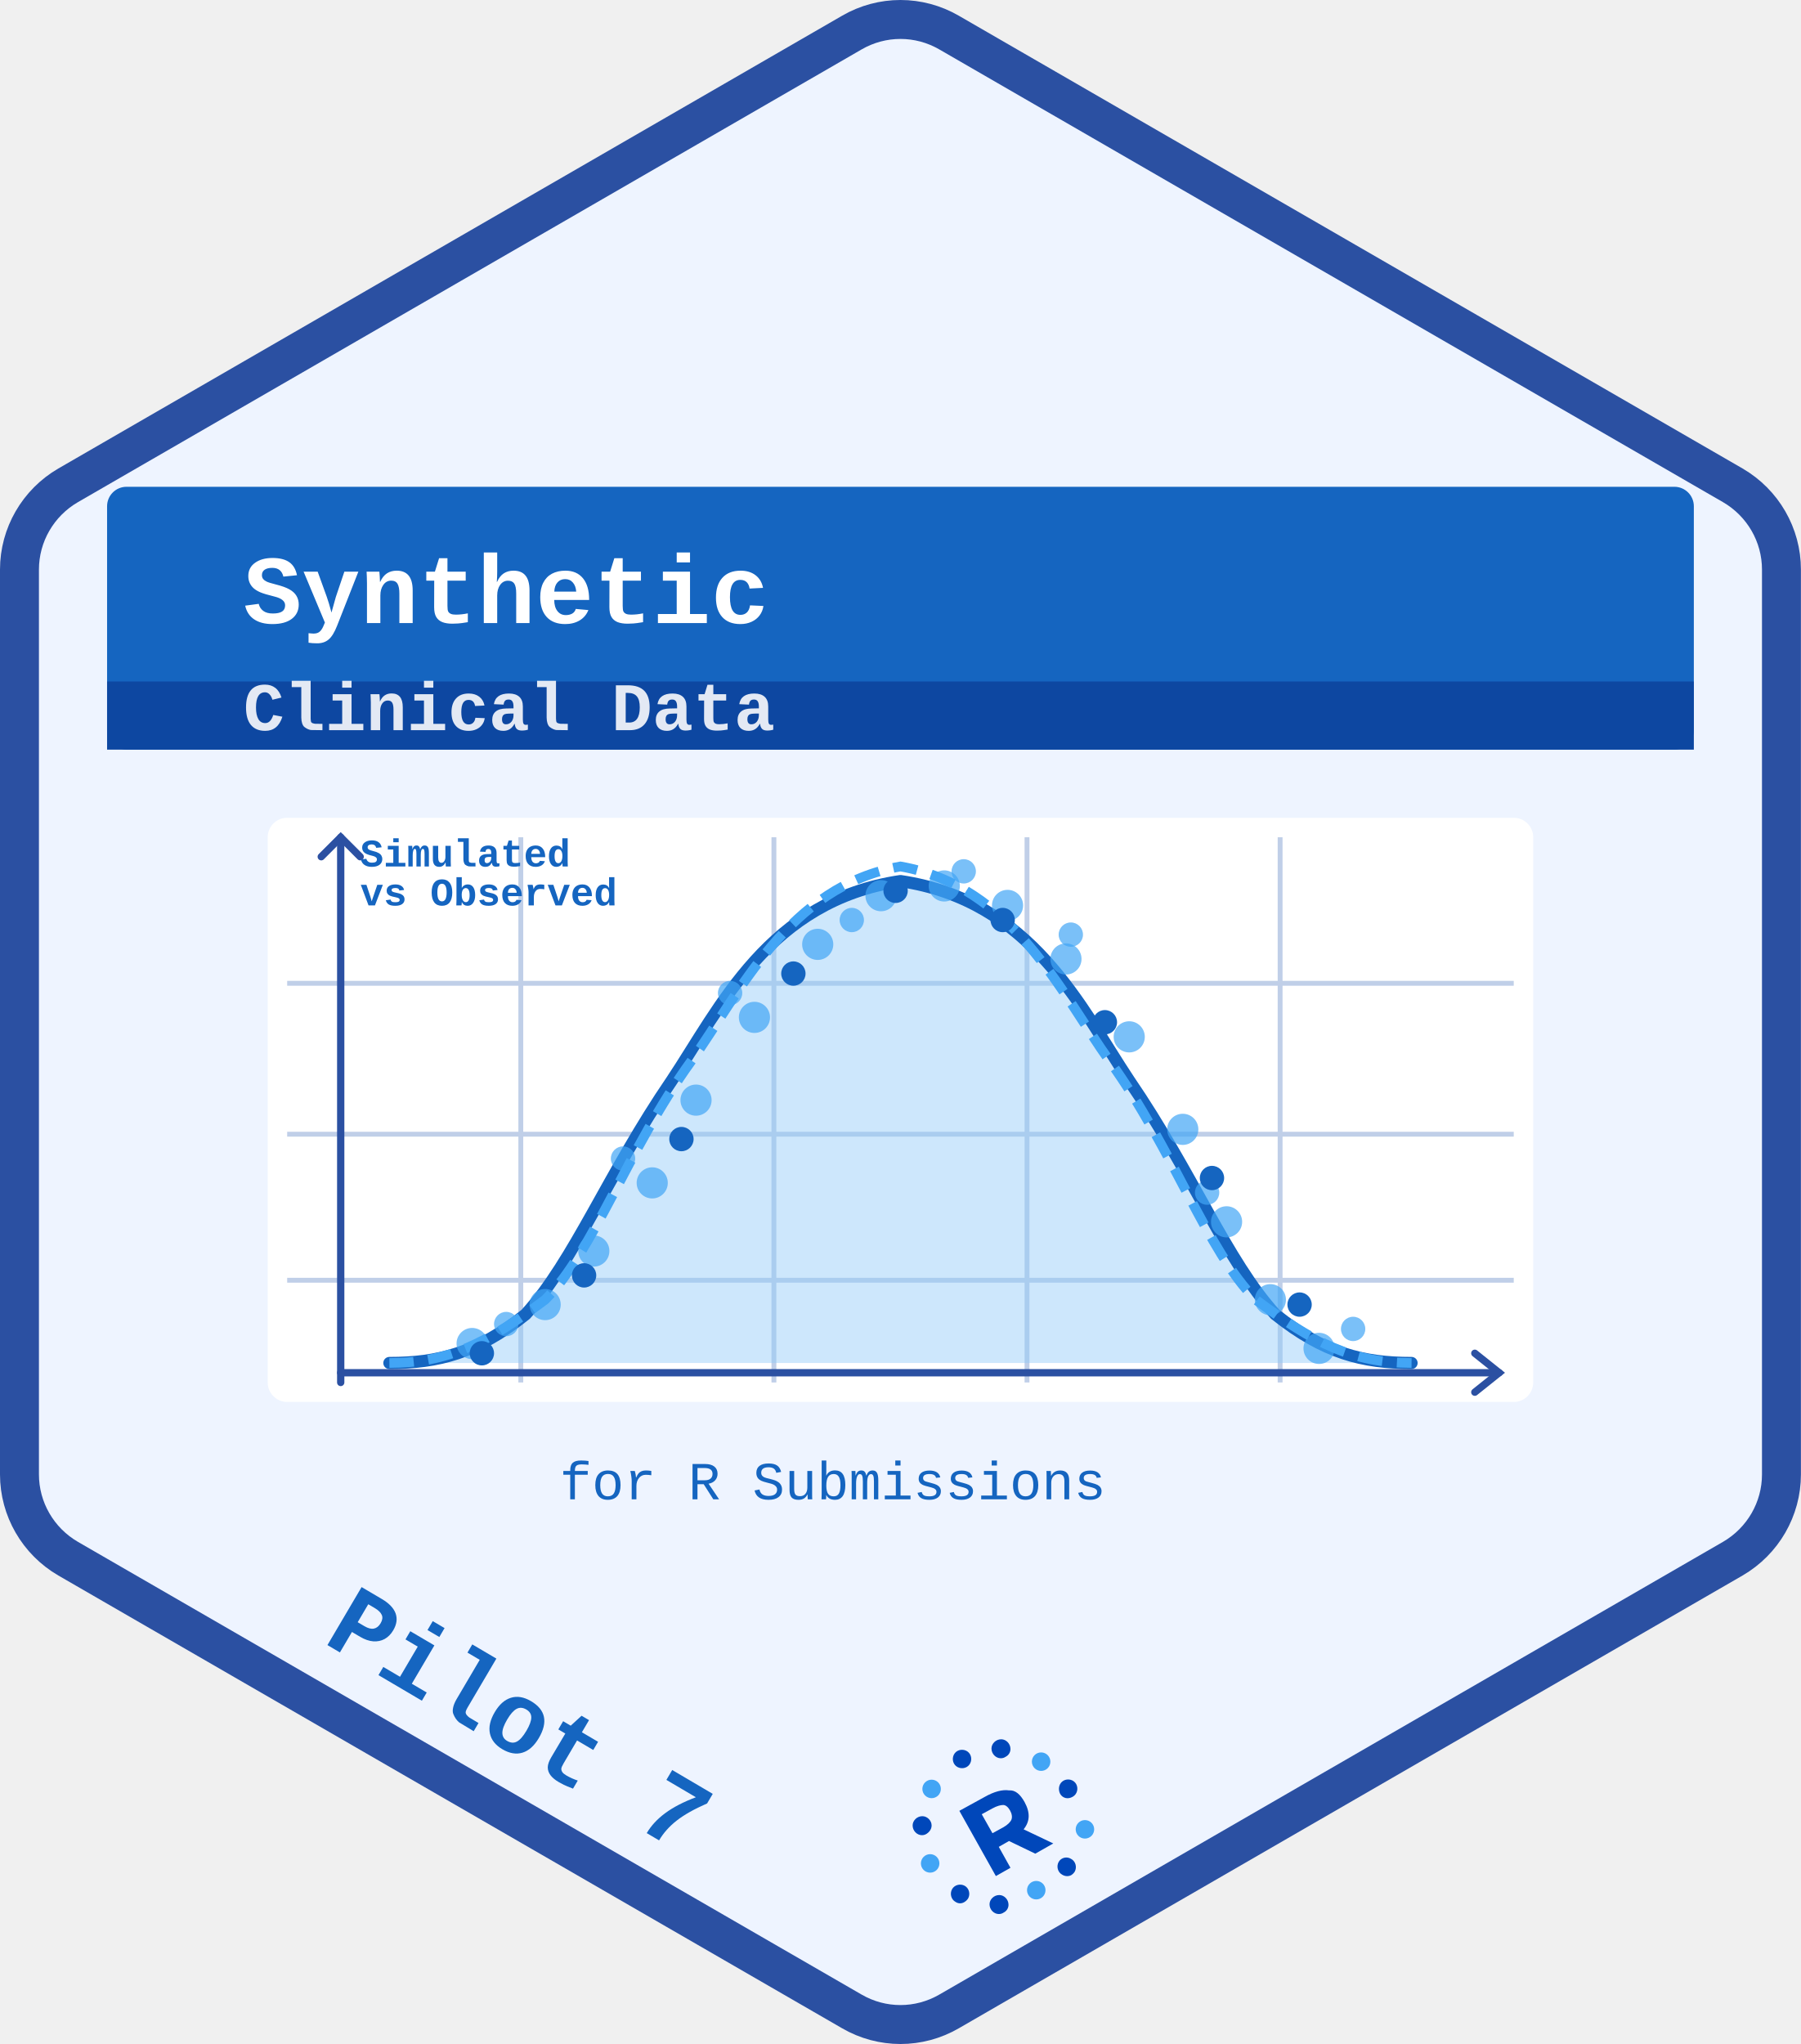
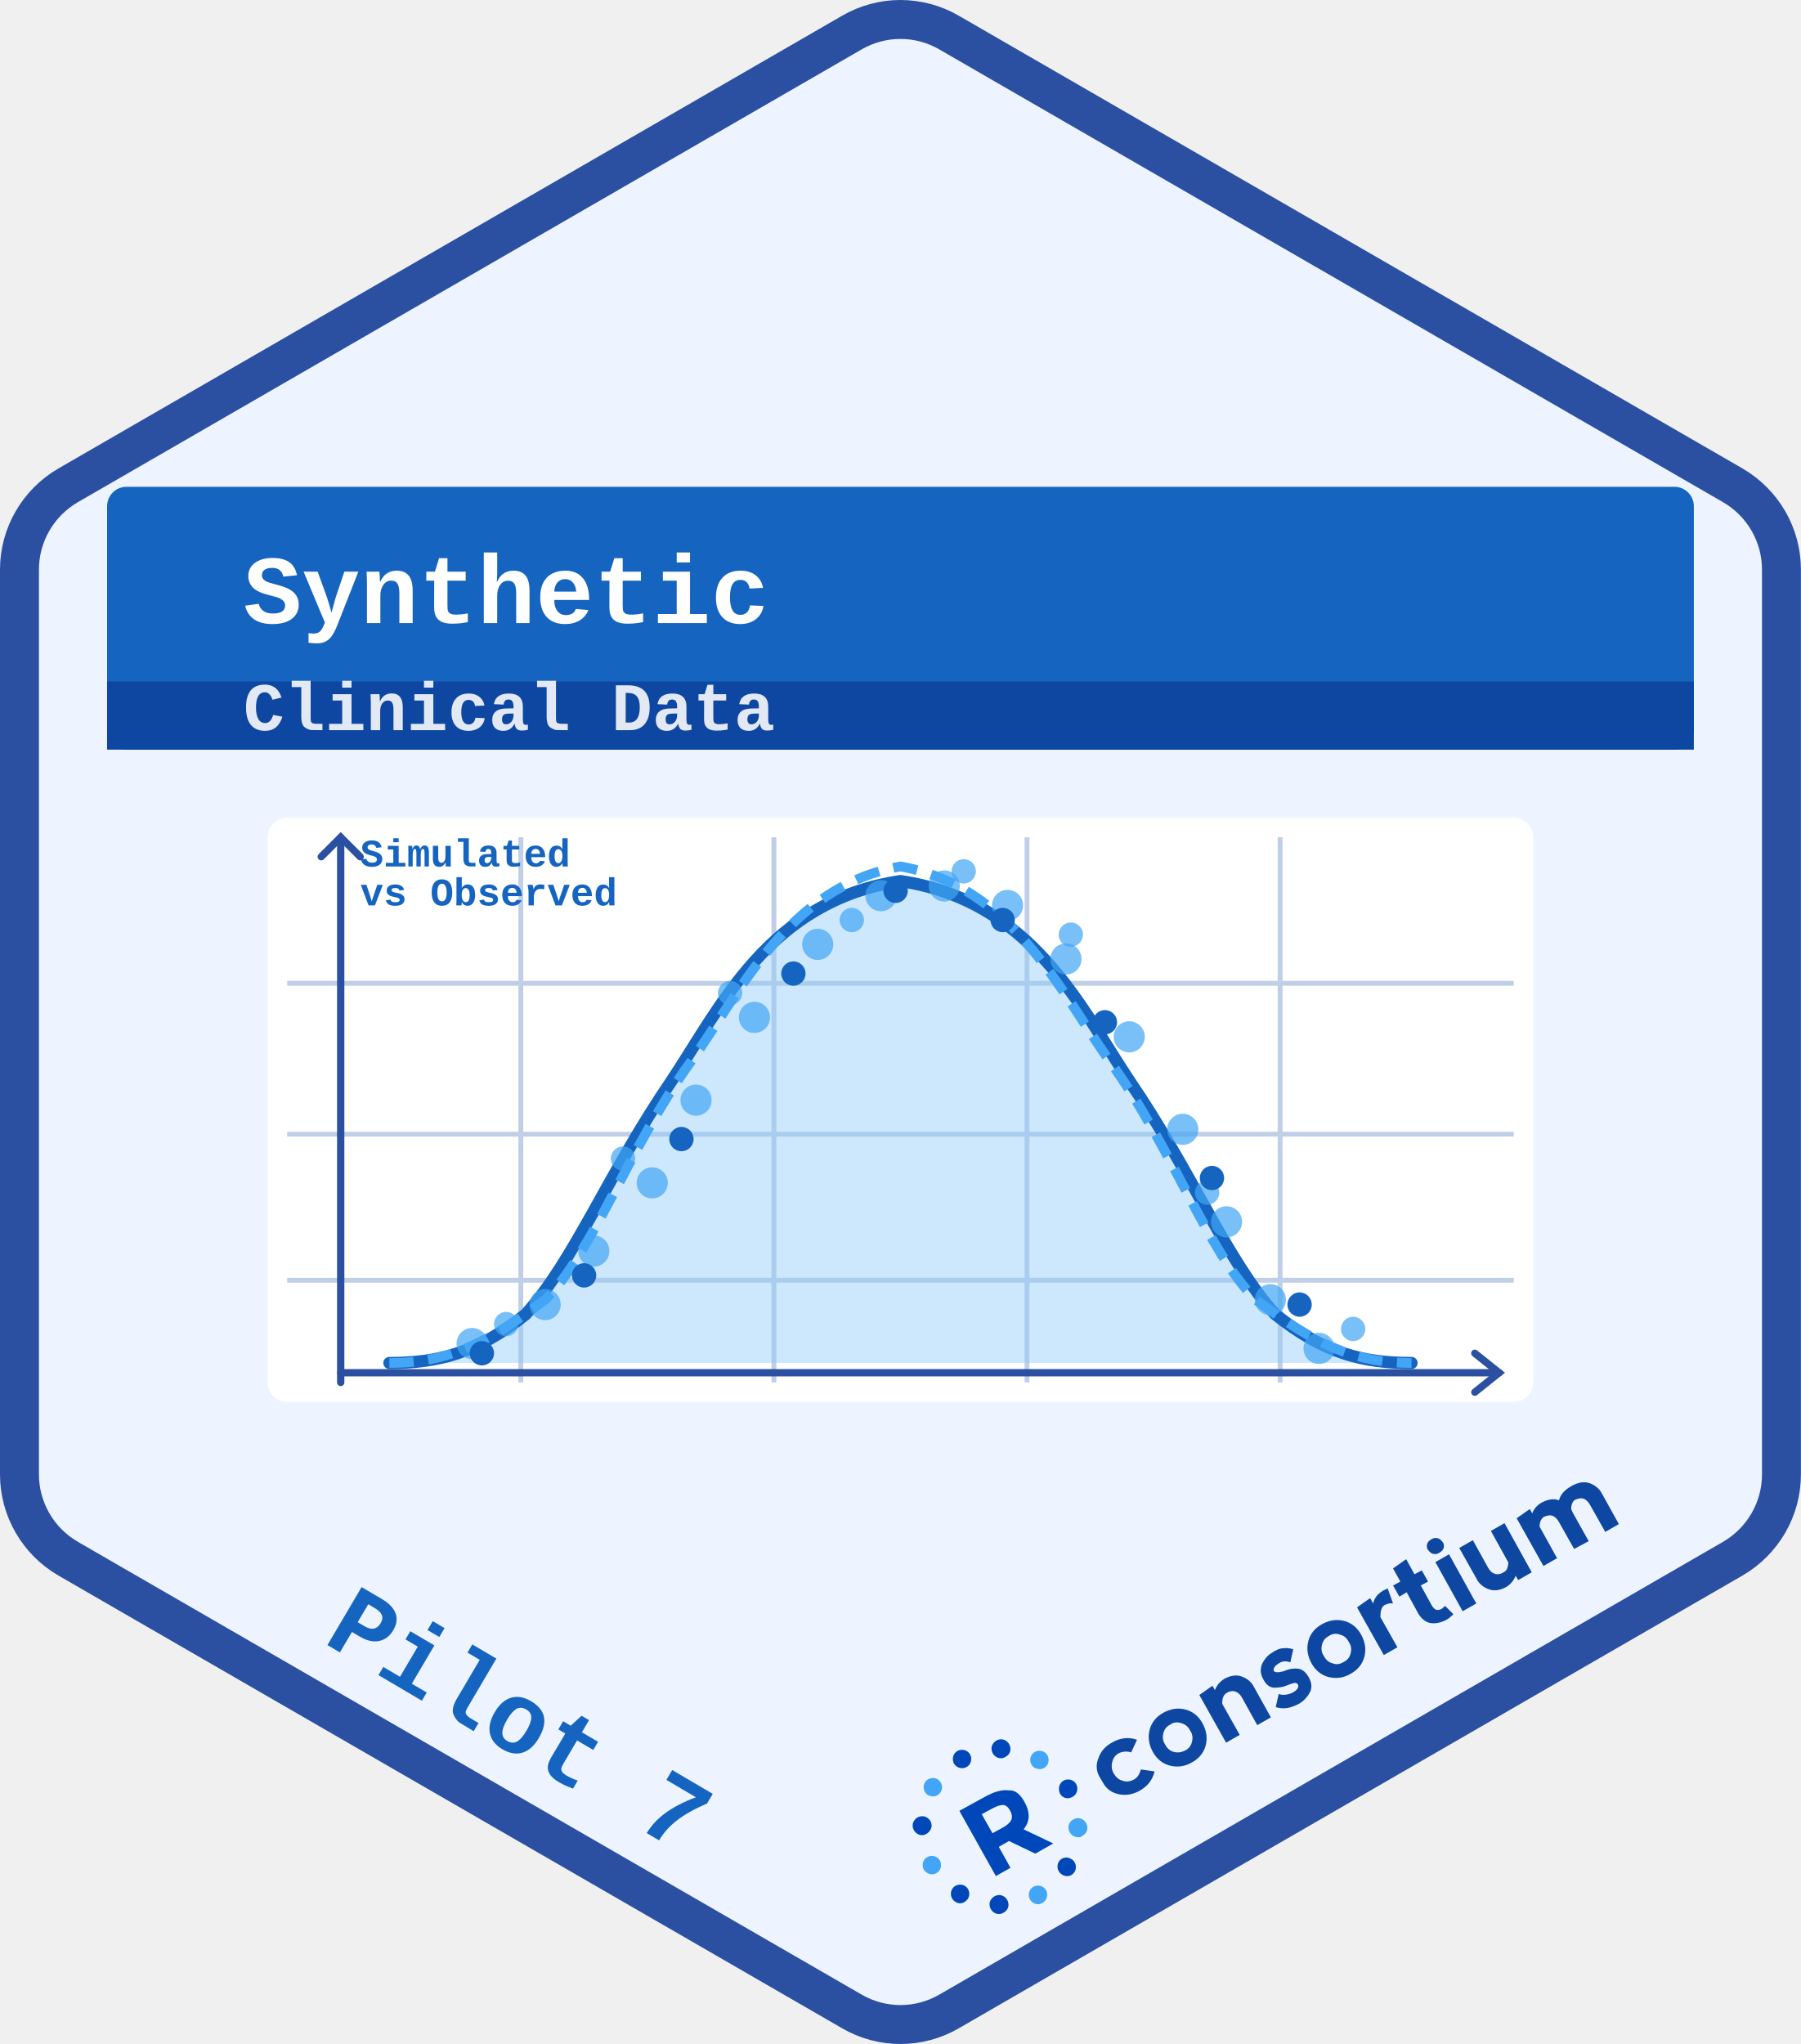
<svg xmlns="http://www.w3.org/2000/svg" id="Layer_2" data-name="Pilot 7 - Synthetic Clinical Data Simulation" viewBox="0 0 370 419.9">
  <defs>
    <style>
      .p7-bg        { fill: #EEF4FF; stroke-width: 0px; }
      .p7-border    { stroke: #2b50a2; stroke-miterlimit: 10; stroke-width: 8px; fill: #EEF4FF; }
      .p7-banner    { fill: #1565C0; stroke-width: 0px; }
      .p7-banner-dk { fill: #0D47A1; stroke-width: 0px; }
      .p7-white     { fill: #fff; stroke-width: 0px; }
      .p7-grid      { stroke: #c0cfe8; stroke-width: 1px; fill: none; }
      .p7-axis      { stroke: #2b50a2; stroke-width: 1.5px; fill: none; stroke-linecap: round; }
      .p7-curve     { stroke: #1565C0; stroke-width: 2.5px; fill: none; stroke-linecap: round; stroke-linejoin: round; }
      .p7-area      { fill: #90CAF9; opacity: 0.45; stroke-width: 0px; }
      .p7-dot-obs   { fill: #1565C0; stroke-width: 0px; }
      .p7-dot-sim   { fill: #42A5F5; opacity: 0.7; stroke-width: 0px; }
      .p7-leg-dash  { stroke: #42A5F5; stroke-width: 2px; fill: none; stroke-dasharray: 5,3; }
      .p7-title {
        font-family: Cousine-Bold, Cousine;
        font-weight: 700;
        font-size: 20px;
        fill: #fff;
        isolation: isolate;
      }
      .p7-subtitle {
        font-family: Cousine-Bold, Cousine;
        font-weight: 700;
        font-size: 14px;
        fill: rgba(255,255,255,0.88);
        isolation: isolate;
      }
      .p7-label {
        font-family: Cousine-Bold, Cousine;
        font-weight: 700;
        font-size: 21px;
-         fill: #1565C0;
-         isolation: isolate;
-       }
-       .p7-footer {
-         font-family: Cousine-Bold, Cousine;
-         font-size: 11px;
        fill: #1565C0;
        isolation: isolate;
      }
    </style>
  </defs>
  <g id="a">
    <path class="p7-border" d="m356,99.7L195,6.7c-6.2-3.6-13.8-3.6-20,0L14,99.7c-6.2,3.6-10,10.2-10,17.3v185.9c0,7.1,3.8,13.7,10,17.3l161,93c6.2,3.6,13.8,3.6,20,0l161-93c6.2-3.6,10-10.2,10-17.3V117c0-7.1-3.8-13.7-10-17.3Z" />
    <rect class="p7-banner" x="22" y="100" width="326" height="54" rx="4" />
    <rect class="p7-banner-dk" x="22" y="140" width="326" height="14" />
    <text class="p7-title" transform="translate(50 128)">
      <tspan x="0" y="0">Synthetic</tspan>
    </text>
    <text class="p7-subtitle" transform="translate(50 150)">
      <tspan x="0" y="0">Clinical Data</tspan>
    </text>
    <rect class="p7-white" x="55" y="168" width="260" height="120" rx="4" />
    <line class="p7-grid" x1="107" y1="172" x2="107" y2="284" />
    <line class="p7-grid" x1="159" y1="172" x2="159" y2="284" />
    <line class="p7-grid" x1="211" y1="172" x2="211" y2="284" />
    <line class="p7-grid" x1="263" y1="172" x2="263" y2="284" />
    <line class="p7-grid" x1="59" y1="202" x2="311" y2="202" />
    <line class="p7-grid" x1="59" y1="233" x2="311" y2="233" />
    <line class="p7-grid" x1="59" y1="263" x2="311" y2="263" />
    <line class="p7-axis" x1="70" y1="282" x2="308" y2="282" />
    <line class="p7-axis" x1="70" y1="172" x2="70" y2="284" />
    <polyline class="p7-axis" points="303,278 308,282 303,286" />
    <polyline class="p7-axis" points="66,176 70,172 74,176" />
    <path class="p7-area" d="       M 80,280       C 90,280  98,278  108,270       C 118,259  125,241  138,222       C 148,207  158,185  185,181       C 212,185  222,207  232,222       C 245,241  252,259  262,270       C 272,278  280,280  290,280       Z     " />
    <path class="p7-curve" d="       M 80,280       C 90,280  98,278  108,270       C 118,259  125,241  138,222       C 148,207  158,185  185,181       C 212,185  222,207  232,222       C 245,241  252,259  262,270       C 272,278  280,280  290,280     " />
    <path class="p7-leg-dash" d="       M 80,280       C 92,280  100,276  112,267       C 122,257  129,236  142,218       C 152,204  162,182  185,178       C 208,182  218,204  228,218       C 241,236  248,257  258,267       C 270,276  278,280  290,280     " />
    <circle class="p7-dot-sim" cx="97" cy="276" r="3.2" />
    <circle class="p7-dot-sim" cx="112" cy="268" r="3.2" />
    <circle class="p7-dot-sim" cx="122" cy="257" r="3.2" />
    <circle class="p7-dot-sim" cx="134" cy="243" r="3.2" />
    <circle class="p7-dot-sim" cx="143" cy="226" r="3.2" />
    <circle class="p7-dot-sim" cx="155" cy="209" r="3.2" />
    <circle class="p7-dot-sim" cx="168" cy="194" r="3.2" />
    <circle class="p7-dot-sim" cx="181" cy="184" r="3.2" />
    <circle class="p7-dot-sim" cx="194" cy="182" r="3.2" />
    <circle class="p7-dot-sim" cx="207" cy="186" r="3.2" />
    <circle class="p7-dot-sim" cx="219" cy="197" r="3.2" />
    <circle class="p7-dot-sim" cx="232" cy="213" r="3.2" />
    <circle class="p7-dot-sim" cx="243" cy="232" r="3.2" />
    <circle class="p7-dot-sim" cx="252" cy="251" r="3.2" />
    <circle class="p7-dot-sim" cx="261" cy="267" r="3.2" />
    <circle class="p7-dot-sim" cx="271" cy="277" r="3.2" />
    <circle class="p7-dot-sim" cx="104" cy="272" r="2.5" />
    <circle class="p7-dot-sim" cx="128" cy="238" r="2.5" />
    <circle class="p7-dot-sim" cx="150" cy="204" r="2.5" />
    <circle class="p7-dot-sim" cx="175" cy="189" r="2.5" />
    <circle class="p7-dot-sim" cx="198" cy="179" r="2.5" />
    <circle class="p7-dot-sim" cx="220" cy="192" r="2.5" />
    <circle class="p7-dot-sim" cx="248" cy="245" r="2.5" />
    <circle class="p7-dot-sim" cx="278" cy="273" r="2.5" />
    <circle class="p7-dot-obs" cx="99" cy="278" r="2.5" />
    <circle class="p7-dot-obs" cx="120" cy="262" r="2.5" />
    <circle class="p7-dot-obs" cx="140" cy="234" r="2.5" />
    <circle class="p7-dot-obs" cx="163" cy="200" r="2.5" />
    <circle class="p7-dot-obs" cx="184" cy="183" r="2.5" />
    <circle class="p7-dot-obs" cx="206" cy="189" r="2.5" />
    <circle class="p7-dot-obs" cx="227" cy="210" r="2.5" />
    <circle class="p7-dot-obs" cx="249" cy="242" r="2.5" />
    <circle class="p7-dot-obs" cx="267" cy="268" r="2.5" />
    <text font-family="Cousine-Bold, Cousine" font-weight="700" font-size="8" fill="#1565C0" transform="translate(74 178)">Simulated</text>
    <text font-family="Cousine-Bold, Cousine" font-weight="700" font-size="8" fill="#1565C0" transform="translate(74 186)">vs Observed</text>
-     <text class="p7-footer" transform="translate(115 308)">
-       <tspan x="0" y="0">for R Submissions</tspan>
-     </text>
    <text class="p7-label" transform="translate(66.1 337.26) rotate(30.49) scale(.98 1)">
      <tspan x="0" y="0">Pilot 7</tspan>
    </text>
-     <path fill="#0047ba" d="m210.5,370.2c1.2,2.2,1.1,4-.2,5.6l6.1,2.9-3.7,2.1-5.4-2.6-2.1,1.2,2.4,4.3-3,1.7-7.5-13.4,5.1-2.8c2.1-1.2,3.8-1.6,5.1-1.4,1.3-.1,2.3.8,3.2,2.4Zm-2.7,3.6c.2-.5.1-1.2-.3-1.9s-.9-1.1-1.4-1.1-1.3.2-2.2.7l-2.2,1.2,2.2,3.9,2.2-1.2c.9-.5,1.5-1.1,1.7-1.6Z" />
-     <path fill="#0047ba" d="m205.2,393.2h0c-1,0-1.9-.9-1.9-2h0c0-1,.9-1.9,2-1.9h0c1,0,1.9.9,1.9,2h0c0,.7-.4,1.3-1,1.6h0c-.3.2-.6.3-1,.3Zm13-8.1c-.9-.5-1.2-1.7-.7-2.6h0c.5-.9,1.7-1.2,2.6-.6h0c.9.5,1.2,1.7.7,2.6h0c-.2.3-.4.5-.7.7h0c-.5.3-1.3.3-1.9-.1Zm-21.9,5.6c-.9-.5-1.2-1.7-.7-2.6h0c.5-.9,1.7-1.2,2.6-.7h0c.9.5,1.2,1.7.7,2.6h0c-.2.3-.4.5-.7.7h0c-.6.4-1.3.4-1.9,0Zm21.5-22.2q0-.1,0,0h0c-.5-1-.2-2.2.7-2.7h0c.9-.5,2.1-.2,2.6.7h0c.5.9.2,2.1-.7,2.6h0c-1,.6-2.1.3-2.6-.6Zm-28.4,8.5c-1,0-1.9-.9-1.9-2h0c0-1,.9-1.9,2-1.9h0c1,0,1.9.9,1.9,1.9h0c0,.7-.4,1.3-1,1.7h0c-.3.2-.6.3-1,.3Zm16.2-15.8c-1,0-1.9-.9-1.9-2h0c0-1,.9-1.9,2-1.9h0c1,0,1.9.9,1.9,2h0c0,.7-.4,1.3-1,1.6h0c-.3.2-.6.3-1,.3Zm-7,1.8c-.9.5-2.1.2-2.6-.7h0c-.5-.9-.2-2.1.7-2.6h0c.9-.5,2.1-.2,2.6.7h0c.5.9.2,2.1-.7,2.6Z" />
-     <circle fill="#42A5F5" cx="212.9" cy="388.3" r="1.9" />
-     <circle fill="#42A5F5" cx="222.9" cy="375.8" r="1.9" />
-     <circle fill="#42A5F5" cx="191.1" cy="382.8" r="1.9" />
-     <circle fill="#42A5F5" cx="213.9" cy="361.9" r="1.9" />
-     <circle fill="#42A5F5" cx="191.4" cy="367.5" r="1.9" />
+     <g>
+       <path fill="#0D47A1" d="m229.9,368.6c-1.5-.3-2.6-1.1-3.3-2.4l-.6-1c-.8-1.3-.9-2.7-.3-4.1.5-1.4,1.5-2.5,2.9-3.2,1.6-.9,3.3-1.1,5-.5l-1.2,2.6c-.9-.3-1.8-.2-2.6.2-.7.4-1.1,1-1.3,1.8-.2.8-.1,1.6.3,2.3s1,1.3,1.8,1.5c.8.3,1.5.2,2.3-.2s1.2-1.1,1.5-2.1l2.8.4c-.4,1.8-1.5,3.1-3.1,4-1.3.7-2.7,1-4.2.7Z" />
+       <path fill="#0D47A1" d="m240.3,362.7c-1.5-.4-2.7-1.4-3.5-2.9s-1-3-.6-4.5,1.4-2.7,2.9-3.5,3-1,4.5-.6,2.7,1.4,3.5,2.9,1,3,.6,4.5-1.4,2.7-2.9,3.5c-1.4.8-2.9,1-4.5.6Zm3.2-3.1c.8-.4,1.2-1,1.4-1.8.2-.8.1-1.6-.4-2.3-.4-.8-1-1.3-1.8-1.5-.8-.3-1.6-.2-2.3.3-.8.4-1.2,1-1.4,1.8-.2.8-.1,1.6.4,2.3.4.8,1,1.3,1.8,1.5.7.2,1.5.1,2.3-.3Z" />
+       <path fill="#0D47A1" d="m251.1,350l3.6,6.4-2.8,1.6-5.5-9.8,2.7-1.9.5.9c.4-1,1-1.7,1.9-2.3,1.3-.7,2.5-.9,3.6-.5s2,1.1,2.5,2.1l3.5,6.3-2.8,1.6-3.1-5.6c-.4-.7-.8-1.1-1.4-1.3-.5-.2-1.2-.1-1.8.3-.7.4-.9,1.2-.9,2.2Z" />
+       <path fill="#0D47A1" d="m263.7,338.6c.7-.1,1.3,0,2,.2l-.6,2.7c-.8-.3-1.5-.3-2.2.1s-1.1.8-1.2,1.2c-.1.4,0,.6.4.7s.9,0,1.7-.2c1.1-.5,2.1-.6,2.9-.5.9.1,1.7.8,2.3,2,.5,1,.6,1.9.1,2.9-.5.9-1.2,1.7-2.2,2.3-1,.5-1.8.8-2.6.9-.8.1-1.5,0-2.2-.2l.6-2.7c.8.3,1.7.2,2.7-.2.8-.4,1.2-.8,1.3-1.2.1-.4,0-.6-.3-.8-.3-.2-.9,0-1.9.4-.9.4-1.8.5-2.7.5s-1.7-.6-2.3-1.8c-.6-1.1-.6-2.1-.2-3.1.5-1,1.1-1.7,1.9-2.2,1-.7,1.8-1,2.5-1Z" />
+       <path fill="#0D47A1" d="m272.9,344.5c-1.5-.4-2.7-1.4-3.5-2.9s-1-3-.6-4.5,1.4-2.7,2.9-3.5,3-1,4.5-.6,2.7,1.4,3.5,2.9,1,3,.6,4.5-1.4,2.7-2.9,3.5c-1.4.8-2.9,1-4.5.6Zm3.2-3.1c.8-.4,1.2-1,1.4-1.8.2-.8.1-1.6-.4-2.3-.4-.8-1-1.3-1.8-1.5-.8-.3-1.6-.2-2.3.3-.8.4-1.2,1-1.4,1.8-.2.8-.1,1.6.4,2.3.4.8,1,1.3,1.8,1.5.7.3,1.5.2,2.3-.3Z" />
+       <path fill="#0D47A1" d="m282.1,329.4c.3-1.2,1-2,2-2.6.3-.2.7-.3,1-.5l1.1,3.1c-.5-.1-1,0-1.7.3-.7.4-.9,1.3-.9,2.5l3.5,6.2-2.8,1.6-5.5-9.8,2.7-1.9.6,1.1Z" />
+       <path fill="#0D47A1" d="m297.1,332.8c-1.2.6-2.3.8-3.3.6s-1.8-.9-2.4-1.9l-2.4-4.4-1.5.9-1.3-2.3,1.5-.8-1.5-2.7,2.7-1.9,1.7,3.1,1.5-.8,1.3,2.3-1.5.8,2.2,4c.3.5.6.9,1,1s.7,0,1.1-.2c.1-.1.3-.2.7-.6l1.7,1.7c-.4.4-.9.9-1.5,1.2Z" />
+       <path fill="#0D47A1" d="m293.2,317.2c.1-.4.4-.7.9-1s.9-.3,1.3-.2c.4.1.7.4,1,.8s.3.8.2,1.2c-.1.4-.4.7-.9,1s-.9.3-1.3.2c-.4-.1-.7-.4-1-.8-.3-.3-.3-.7-.2-1.2Zm10.1,12.2l-5.6-10.1-2.8,1.6,5.6,10.1,2.8-1.6Z" />
+       <path fill="#0D47A1" d="m309.9,321l-3.6-6.5,2.8-1.6,5.6,10.1-2.8,1.6-.5-.9c-.4,1-1,1.7-1.9,2.3-1.3.7-2.5.9-3.6.5s-2-1.1-2.5-2.1l-3.6-6.4,2.8-1.6,3.1,5.6c.4.7.8,1.1,1.4,1.3.5.2,1.2.1,1.8-.3.7-.3.9-1,1-2Z" />
+       <path fill="#0D47A1" d="m316.3,313.6l3.6,6.5-2.8,1.6-5.5-9.8,2.7-1.9.5.9c.3-.9,1-1.7,1.9-2.2,1.3-.7,2.5-.9,3.6-.5.3-1.2,1.2-2.2,2.7-3,1.3-.7,2.5-.9,3.6-.5s2,1.1,2.5,2.1l3.5,6.3-2.8,1.6-3.1-5.5c-.4-.7-.8-1.1-1.3-1.3s-1.1-.1-1.8.2c-.5.3-.8,1-.8,1.9.1.2.2.5.3.7l3.3,5.9-3,1.6-3.1-5.5c-.4-.7-.8-1.1-1.3-1.3s-1.1-.1-1.8.2c-.6.4-.9,1.1-.9,2.1Z" />
+       <path fill="#0047ba" d="m210.5,370.2c1.2,2.2,1.1,4-.2,5.6l6.1,2.9-3.7,2.1-5.4-2.6-2.1,1.2,2.4,4.3-3,1.7-7.5-13.4,5.1-2.8c2.1-1.2,3.8-1.6,5.1-1.4,1.3-.1,2.3.8,3.2,2.4Zm-2.7,3.6c.2-.5.1-1.2-.3-1.9s-.9-1.1-1.4-1.1-1.3.2-2.2.7l-2.2,1.2,2.2,3.9,2.2-1.2c.9-.5,1.5-1.1,1.7-1.6Z" />
+       <path fill="#0047ba" d="m205.2,393.2h0c-1,0-1.9-.9-1.9-2h0c0-1,.9-1.9,2-1.9h0c1,0,1.9.9,1.9,2h0c0,.7-.4,1.3-1,1.6h0c-.3.2-.6.3-1,.3Zm13-8.1c-.9-.5-1.2-1.7-.7-2.6h0c.5-.9,1.7-1.2,2.6-.6h0c.9.5,1.2,1.7.7,2.6h0c-.2.3-.4.5-.7.7h0c-.5.3-1.3.3-1.9-.1Zm-21.9,5.6c-.9-.5-1.2-1.7-.7-2.6h0c.5-.9,1.7-1.2,2.6-.7h0c.9.5,1.2,1.7.7,2.6h0c-.2.3-.4.5-.7.7h0c-.6.4-1.3.4-1.9,0Zm21.5-22.2q0-.1,0,0h0c-.5-1-.2-2.2.7-2.7h0c.9-.5,2.1-.2,2.6.7h0c.5.9.2,2.1-.7,2.6h0c-1,.6-2.1.3-2.6-.6Zm-28.4,8.5c-1,0-1.9-.9-1.9-2h0c0-1,.9-1.9,2-1.9h0c1,0,1.9.9,1.9,1.9h0c0,.7-.4,1.3-1,1.7h0c-.3.2-.6.3-1,.3Zm16.2-15.8c-1,0-1.9-.9-1.9-2h0c0-1,.9-1.9,2-1.9h0c1,0,1.9.9,1.9,2h0c0,.7-.4,1.3-1,1.6h0c-.3.2-.6.3-1,.3Zm-7,1.8c-.9.5-2.1.2-2.6-.7h0c-.5-.9-.2-2.1.7-2.6h0c.9-.5,2.1-.2,2.6.7h0c.5.9.2,2.1-.7,2.6Z" />
+       <path fill="#42A5F5" d="m211.6,390.2c-.5-.9-.2-2.1.7-2.6h0c.9-.5,2.1-.2,2.6.7h0c.5.9.2,2.1-.7,2.6h0c-.9.6-2.1.2-2.6-.7Z" />
+       <path fill="#42A5F5" d="m221.4,377.4c-1,0-1.9-.9-1.9-2h0c0-1,.9-1.9,2-1.9h0c1,0,1.9.9,1.9,2h0c0,.7-.4,1.3-1,1.6h0c-.3.3-.6.4-1,.3Z" />
+       <path fill="#42A5F5" d="m189.8,384.1c-.5-.9-.2-2.1.7-2.6h0c.9-.5,2.1-.2,2.6.7h0c.5.9.2,2.1-.7,2.6h0c-.9.5-2,.2-2.6-.7Z" />
+       <path fill="#42A5F5" d="m212.6,363.2c-.9-.5-1.2-1.7-.7-2.6h0c.5-.9,1.7-1.2,2.6-.7h0c.9.5,1.2,1.7.7,2.6h0c-.2.3-.4.5-.7.7h0c-.5.3-1.2.3-1.9,0Z" />
+       <path fill="#42A5F5" d="m190.7,368.8c-.9-.5-1.2-1.7-.7-2.6h0c.5-.9,1.7-1.2,2.6-.7h0c.9.5,1.2,1.7.7,2.6h0c-.2.3-.4.5-.7.7h0c-.5.3-1.2.3-1.9,0Z" />
+     </g>
  </g>
</svg>
